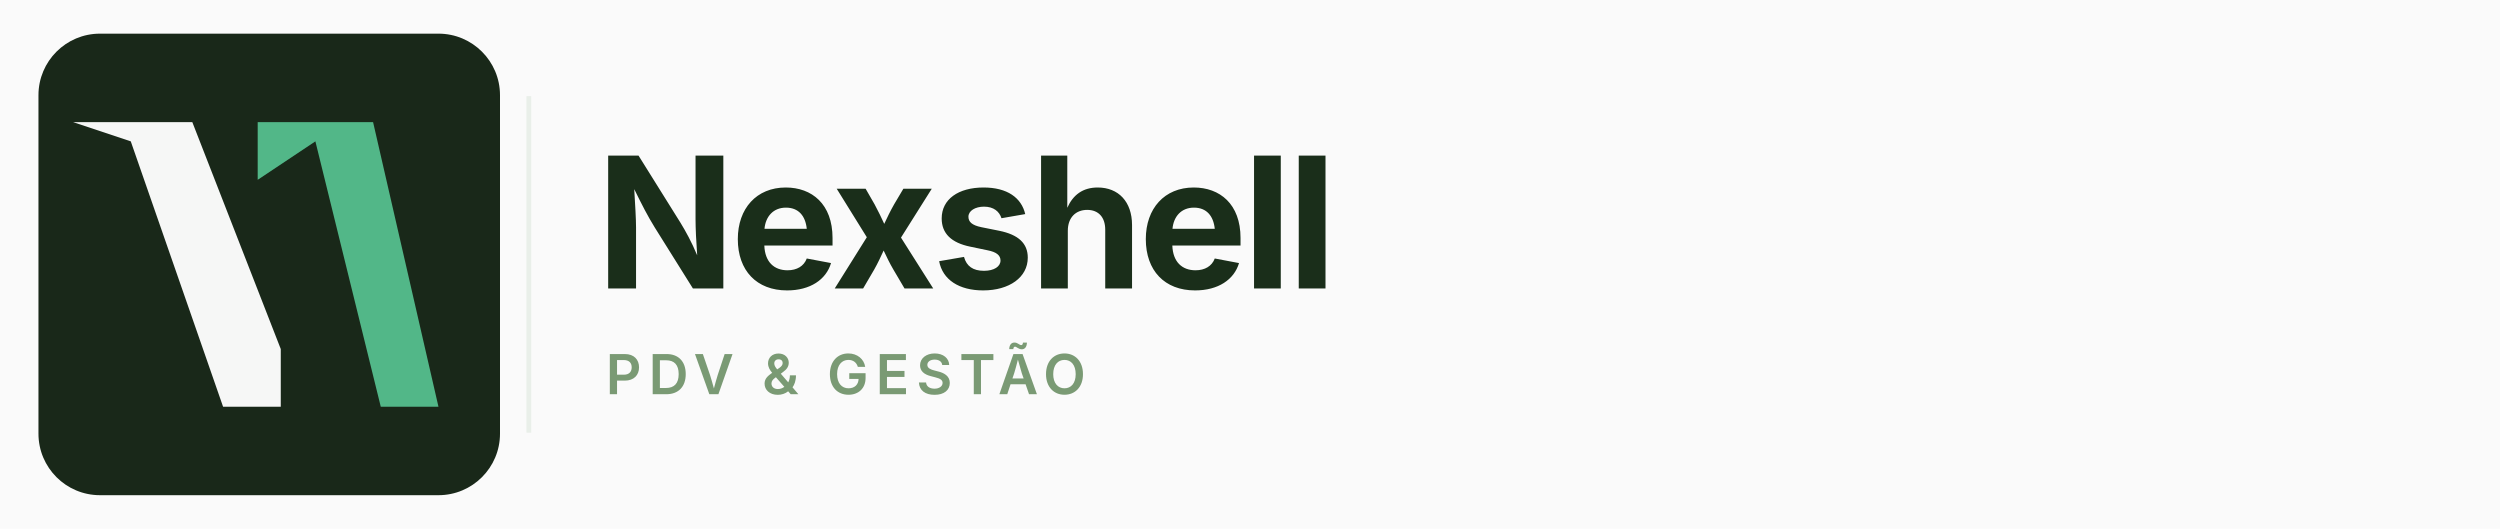
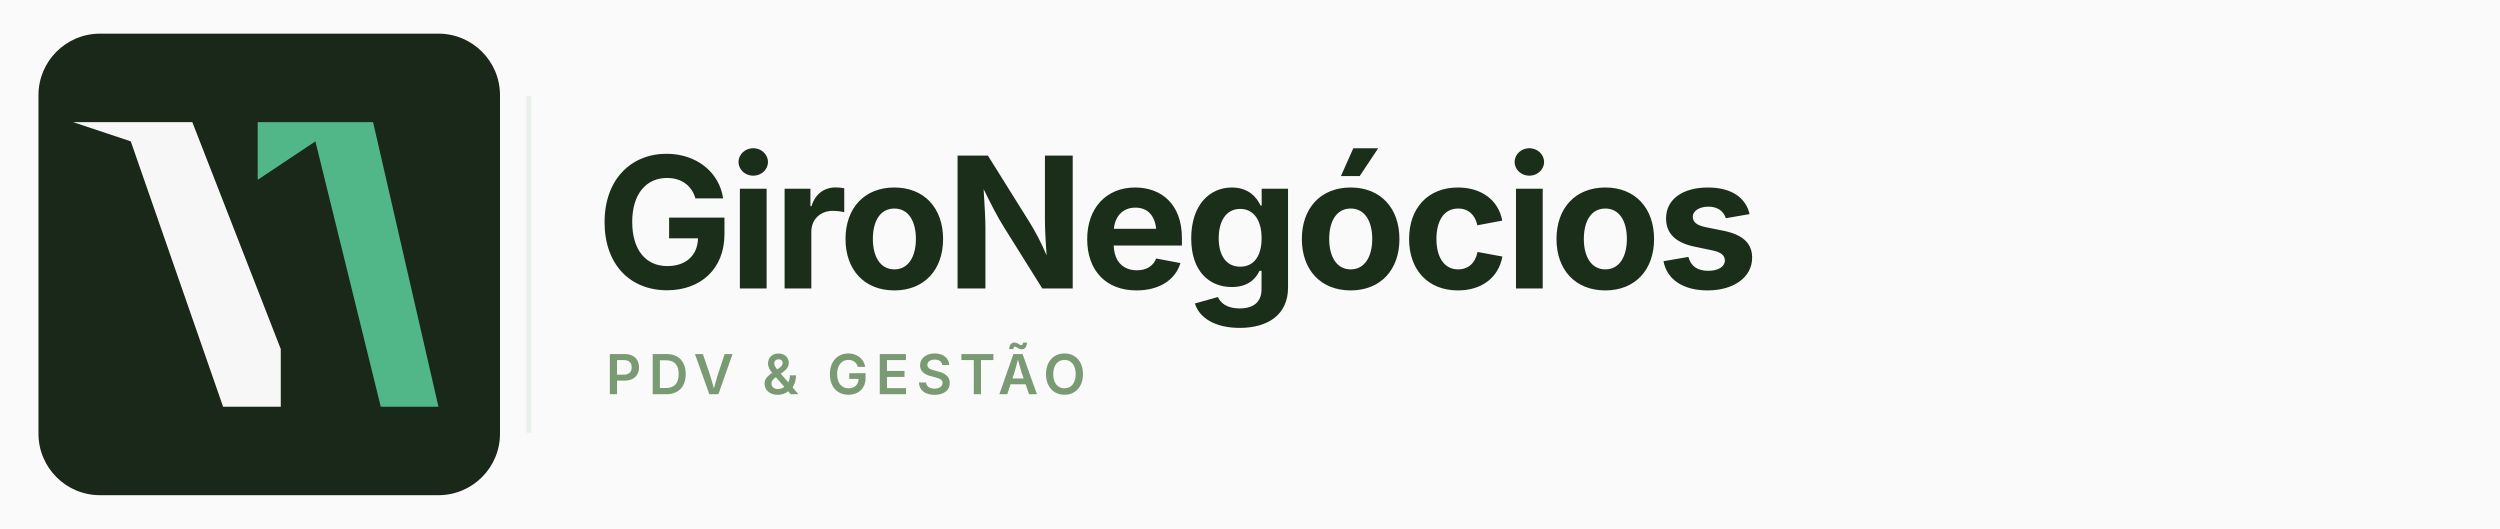
<svg xmlns="http://www.w3.org/2000/svg" viewBox="0 0 520 110" width="520" height="110">
  <rect width="520" height="110" fill="#fafafa" />
  <g transform="translate(8, 7) scale(0.40)">
    <rect width="240" height="240" rx="32" fill="#192819" />
    <path d="M 18 46 L 80 46 L 126 164 L 126 194 L 96 194 L 48 56 Z" fill="rgba(255,255,255,0.96)" />
    <path d="M 114 46 L 174 46 L 208 194 L 178 194 L 144 56 L 114 76 Z" fill="#52B788" />
  </g>
  <line x1="110" y1="20" x2="110" y2="90" stroke="#D8E4D8" stroke-width="1" opacity="0.5" />
-   <text x="124" y="60" font-family="Inter, system-ui, sans-serif" font-size="38" font-weight="700" fill="#1A2E1A" letter-spacing="-1">Nexshell</text>
+   <text x="124" y="60" font-family="Inter, system-ui, sans-serif" font-size="38" font-weight="700" fill="#1A2E1A" letter-spacing="-1">GiroNegócios</text>
  <text x="126" y="82" font-family="Inter, system-ui, sans-serif" font-size="11.5" font-weight="600" fill="#7A9A74" letter-spacing="0.13em">PDV &amp; GESTÃO</text>
</svg>
